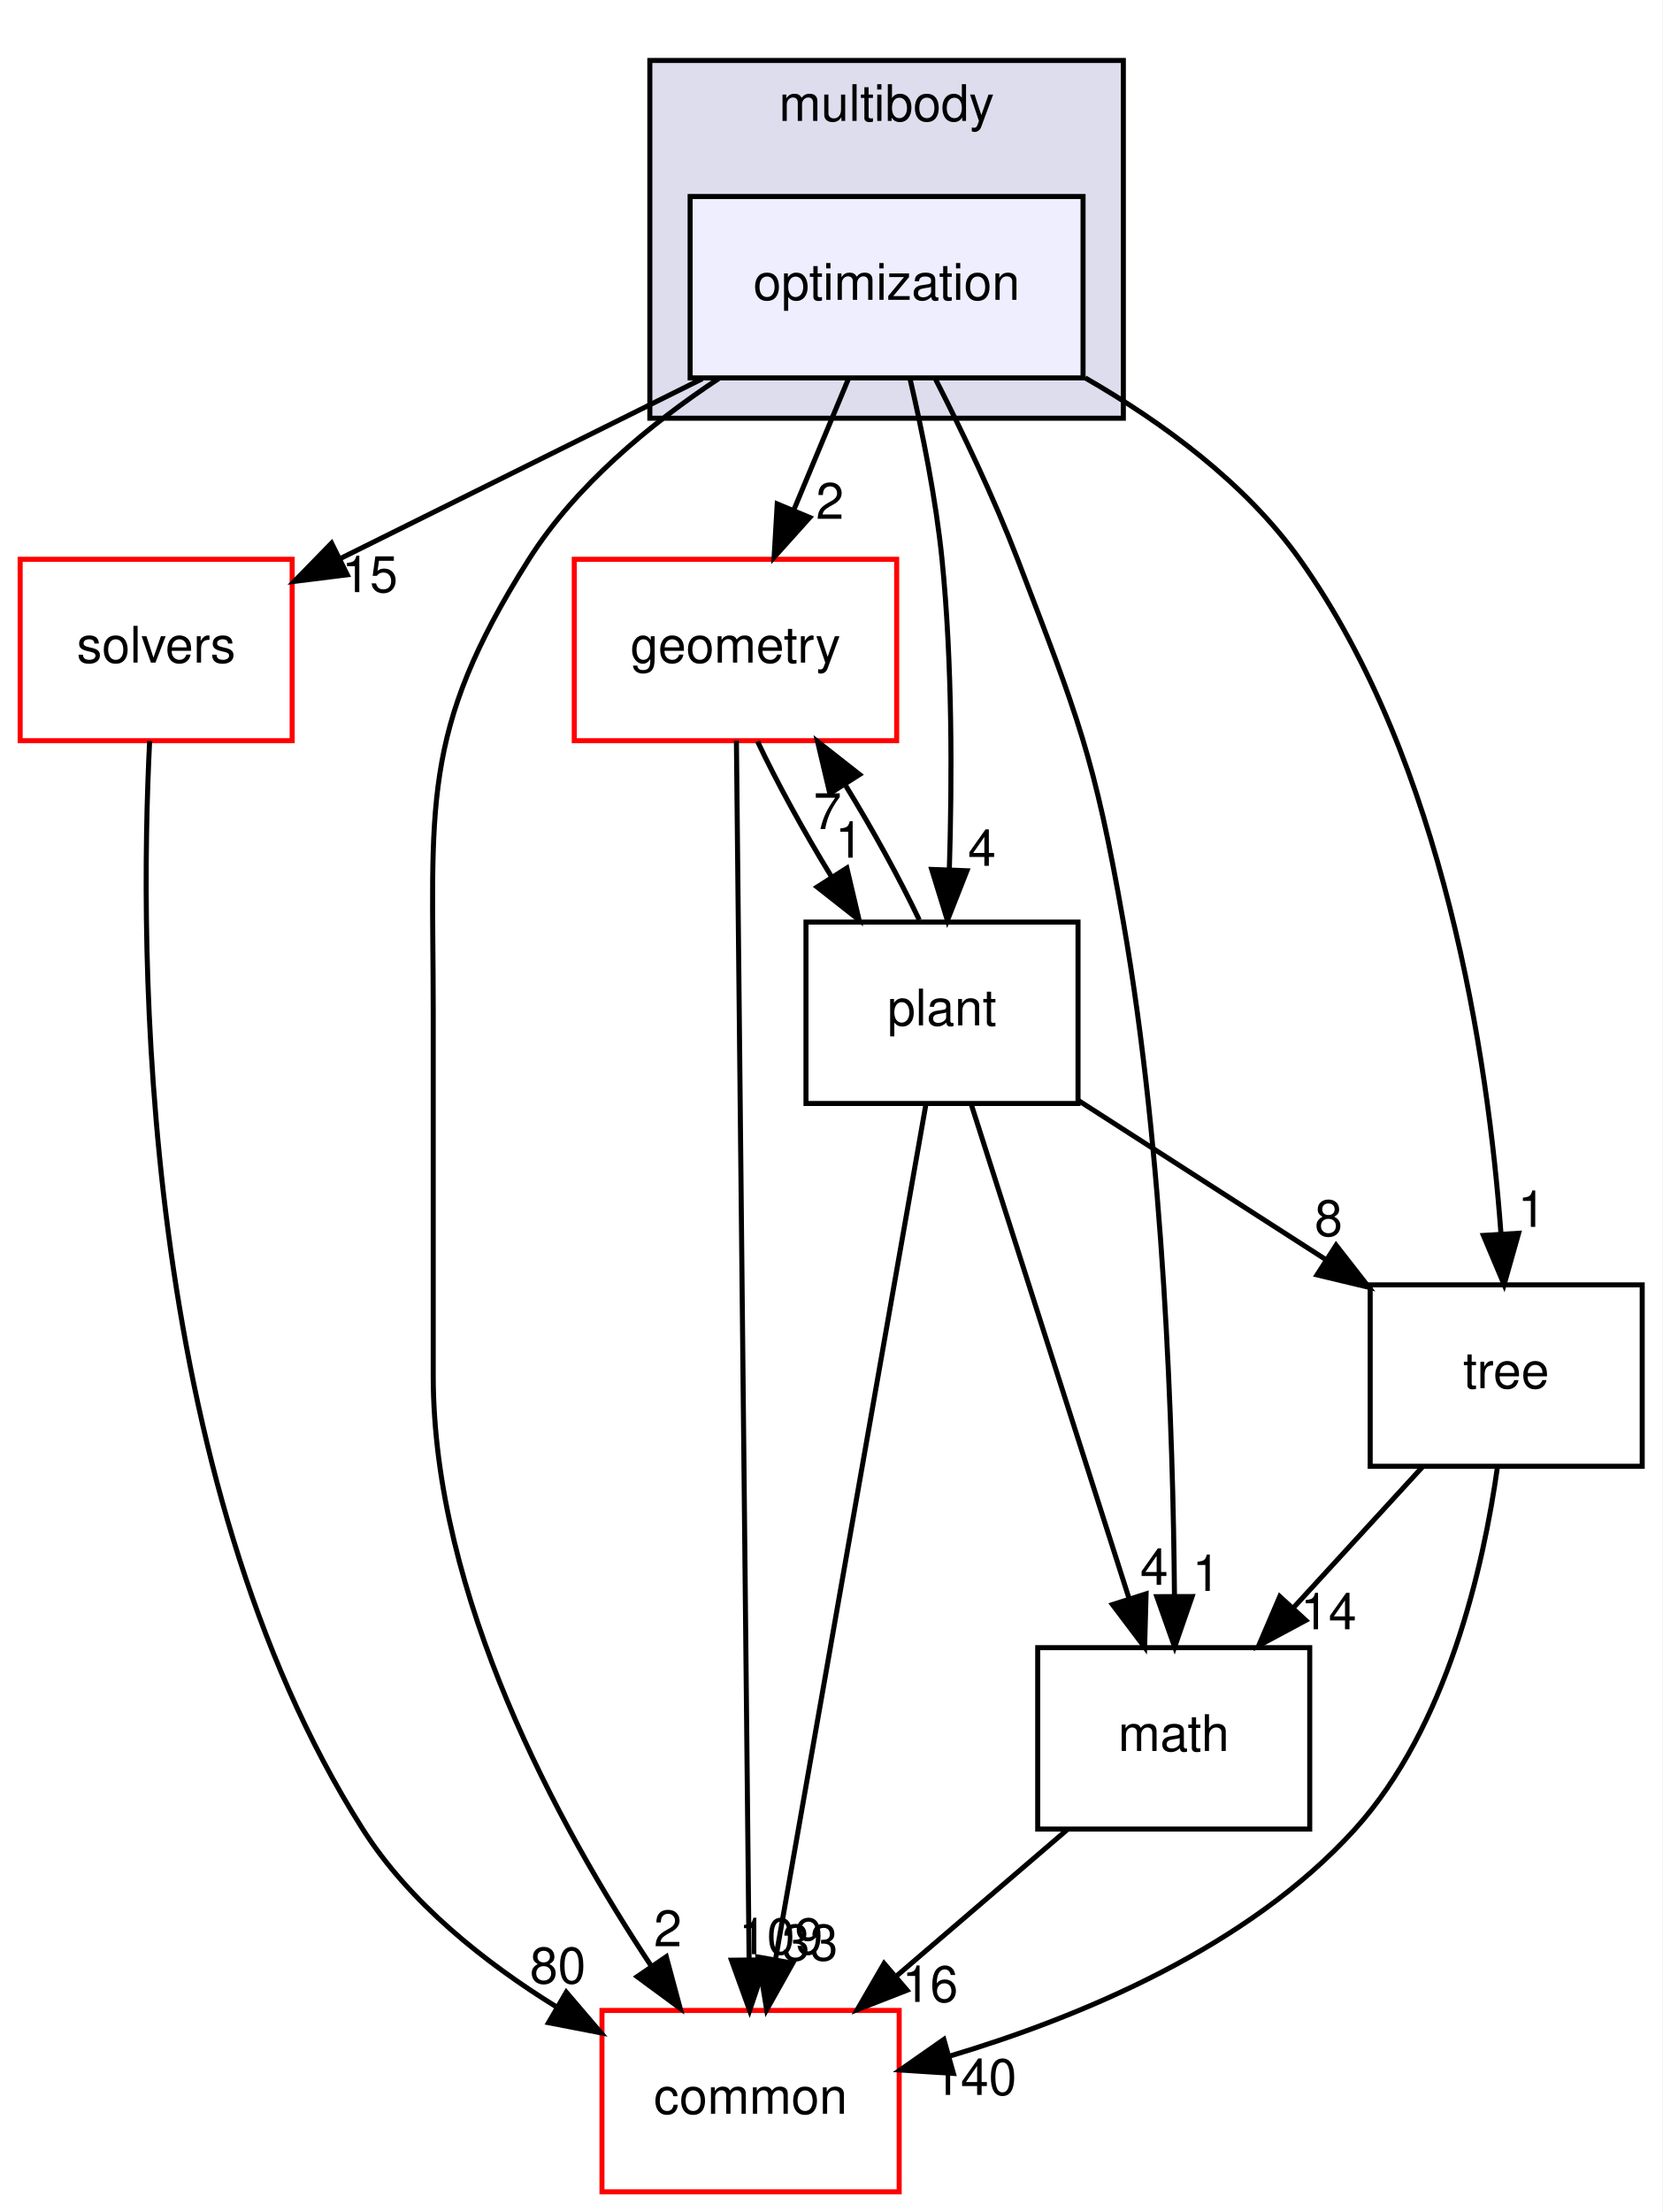
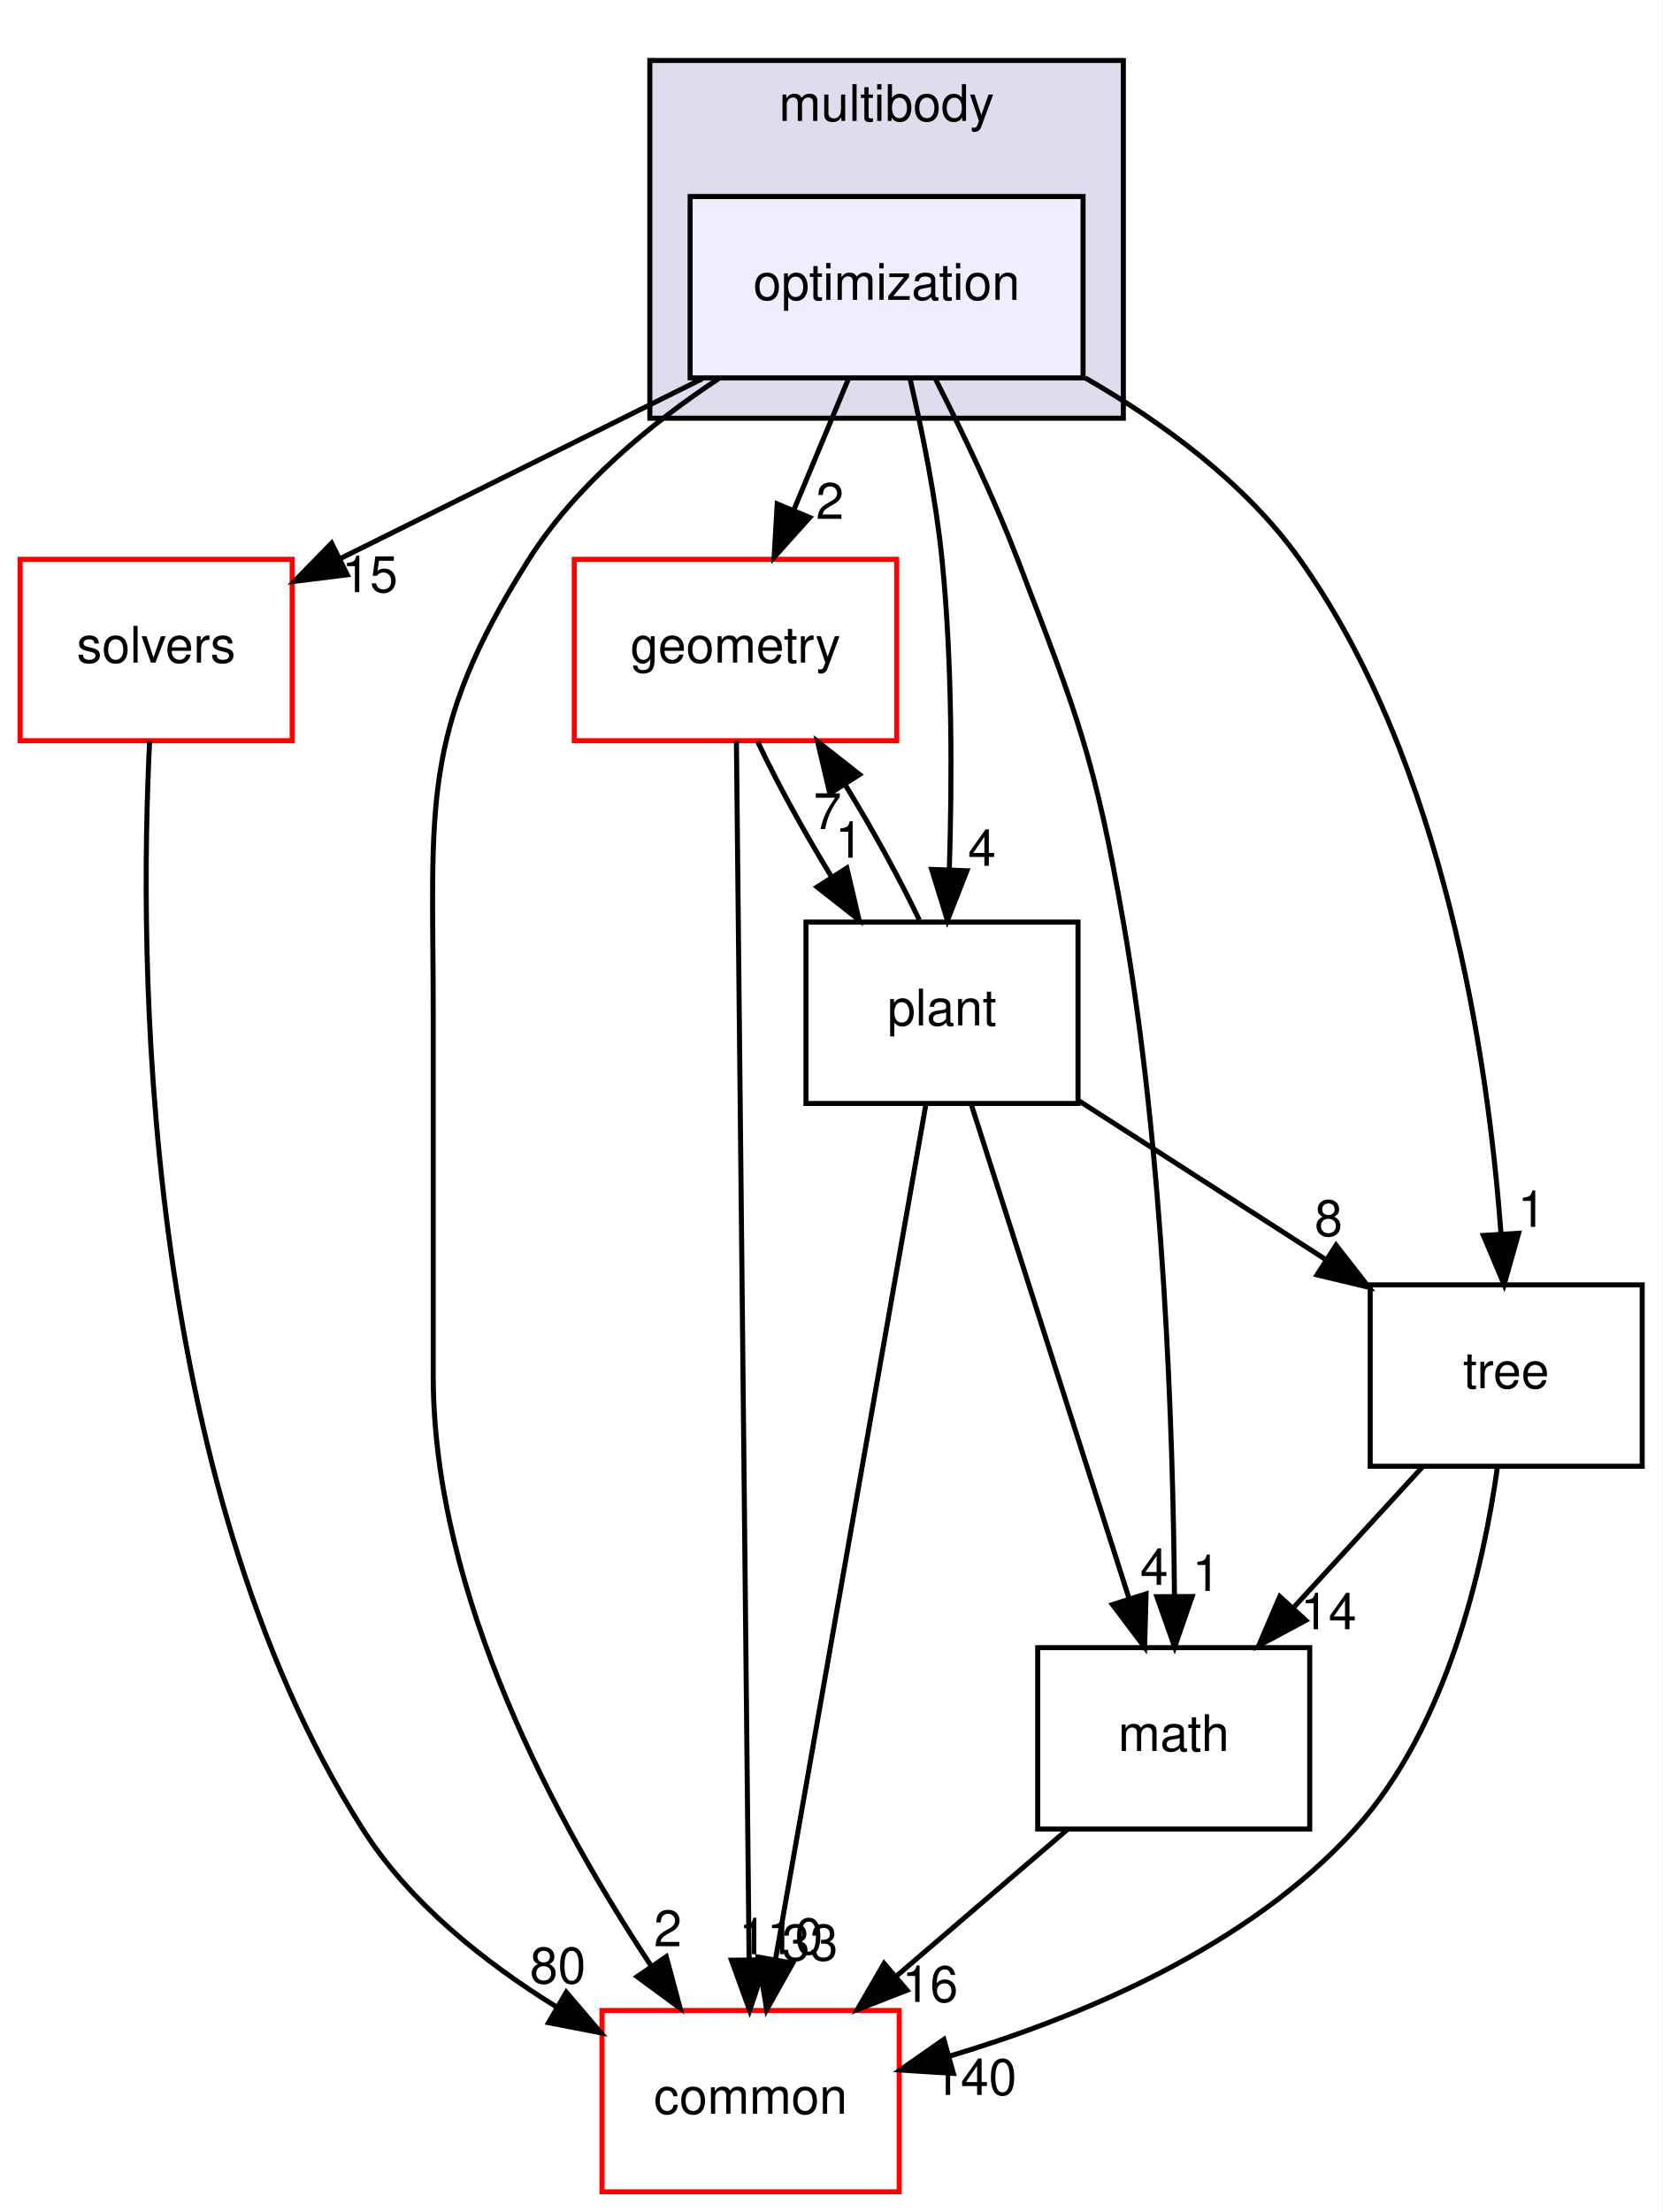
<svg xmlns="http://www.w3.org/2000/svg" xmlns:xlink="http://www.w3.org/1999/xlink" width="330pt" height="439pt" viewBox="0.00 0.00 330.00 439.00">
  <g id="graph0" class="graph" transform="scale(1 1) rotate(0) translate(4 435)">
    <polygon fill="#ffffff" stroke="transparent" points="-4,4 -4,-435 326,-435 326,4 -4,4" />
    <g id="clust1" class="cluster">
      <g id="a_clust1">
        <a xlink:href="dir_39b8b3c6654246a9c12332c930bc7d3f.html" target="_top" xlink:title="multibody">
          <polygon fill="#ddddee" stroke="#000000" points="125,-352 125,-423 219,-423 219,-352 125,-352" />
          <text text-anchor="middle" x="172" y="-411" font-family="Helvetica,sans-Serif" font-size="10.00" fill="#000000">multibody</text>
        </a>
      </g>
    </g>
    <g id="node1" class="node">
      <g id="a_node1">
        <a xlink:href="dir_bd08a370beeb74038c8d9ad70b7a29c4.html" target="_top" xlink:title="optimization">
          <polygon fill="#eeeeff" stroke="#000000" points="211,-396 133,-396 133,-360 211,-360 211,-396" />
          <text text-anchor="middle" x="172" y="-375.5" font-family="Helvetica,sans-Serif" font-size="10.00" fill="#000000">optimization</text>
        </a>
      </g>
    </g>
    <g id="node2" class="node">
      <g id="a_node2">
        <a xlink:href="dir_c86b501450b8b8b59405c286cb030cc3.html" target="_top" xlink:title="solvers">
          <polygon fill="#ffffff" stroke="#ff0000" points="54,-324 0,-324 0,-288 54,-288 54,-324" />
          <text text-anchor="middle" x="27" y="-303.5" font-family="Helvetica,sans-Serif" font-size="10.00" fill="#000000">solvers</text>
        </a>
      </g>
    </g>
    <g id="edge10" class="edge">
      <path fill="none" stroke="#000000" d="M135.41,-359.831C113.388,-348.896 85.45,-335.024 63.452,-324.1" />
      <polygon fill="#000000" stroke="#000000" points="64.936,-320.929 54.422,-319.617 61.822,-327.199 64.936,-320.929" />
      <g id="a_edge10-headlabel">
        <a xlink:href="dir_000060_000068.html" target="_top" xlink:title="15">
          <text text-anchor="middle" x="69.418" y="-317.485" font-family="Helvetica,sans-Serif" font-size="10.00" fill="#000000">15</text>
        </a>
      </g>
    </g>
    <g id="node3" class="node">
      <g id="a_node3">
        <a xlink:href="dir_a36da230f0956f48b11c85f7d599788f.html" target="_top" xlink:title="common">
          <polygon fill="#ffffff" stroke="#ff0000" points="174.5,-36 115.5,-36 115.5,0 174.5,0 174.5,-36" />
          <text text-anchor="middle" x="145" y="-15.5" font-family="Helvetica,sans-Serif" font-size="10.00" fill="#000000">common</text>
        </a>
      </g>
    </g>
    <g id="edge11" class="edge">
      <path fill="none" stroke="#000000" d="M138.684,-359.875C125.026,-350.824 110.277,-338.656 101,-324 79.135,-289.457 82,-274.882 82,-234 82,-234 82,-234 82,-162 82,-118.171 106.8,-72.655 125.28,-44.822" />
      <polygon fill="#000000" stroke="#000000" points="128.262,-46.661 131.018,-36.431 122.484,-42.709 128.262,-46.661" />
      <g id="a_edge11-headlabel">
        <a xlink:href="dir_000060_000006.html" target="_top" xlink:title="2">
          <text text-anchor="middle" x="128.577" y="-48.731" font-family="Helvetica,sans-Serif" font-size="10.00" fill="#000000">2</text>
        </a>
      </g>
    </g>
    <g id="node4" class="node">
      <g id="a_node4">
        <a xlink:href="dir_d739e095b49d8b72164589d00310017d.html" target="_top" xlink:title="geometry">
          <polygon fill="#ffffff" stroke="#ff0000" points="174,-324 110,-324 110,-288 174,-288 174,-324" />
          <text text-anchor="middle" x="142" y="-303.5" font-family="Helvetica,sans-Serif" font-size="10.00" fill="#000000">geometry</text>
        </a>
      </g>
    </g>
    <g id="edge12" class="edge">
      <path fill="none" stroke="#000000" d="M164.43,-359.831C161.151,-351.962 157.238,-342.571 153.606,-333.853" />
      <polygon fill="#000000" stroke="#000000" points="156.749,-332.298 149.672,-324.413 150.288,-334.99 156.749,-332.298" />
      <g id="a_edge12-headlabel">
        <a xlink:href="dir_000060_000033.html" target="_top" xlink:title="2">
          <text text-anchor="middle" x="160.752" y="-332.024" font-family="Helvetica,sans-Serif" font-size="10.00" fill="#000000">2</text>
        </a>
      </g>
    </g>
    <g id="node5" class="node">
      <g id="a_node5">
        <a xlink:href="dir_3f9cb8dbb3b4911cb2ecb548acd672c3.html" target="_top" xlink:title="tree">
          <polygon fill="none" stroke="#000000" points="322,-180 268,-180 268,-144 322,-144 322,-180" />
          <text text-anchor="middle" x="295" y="-159.5" font-family="Helvetica,sans-Serif" font-size="10.00" fill="#000000">tree</text>
        </a>
      </g>
    </g>
    <g id="edge13" class="edge">
      <path fill="none" stroke="#000000" d="M211.411,-360.01C226.768,-351.179 243.232,-339.142 254,-324 282.75,-283.572 291.385,-224.875 293.95,-190.351" />
      <polygon fill="#000000" stroke="#000000" points="297.464,-190.242 294.587,-180.045 290.477,-189.81 297.464,-190.242" />
      <g id="a_edge13-headlabel">
        <a xlink:href="dir_000060_000065.html" target="_top" xlink:title="1">
          <text text-anchor="middle" x="300.076" y="-191.505" font-family="Helvetica,sans-Serif" font-size="10.00" fill="#000000">1</text>
        </a>
      </g>
    </g>
    <g id="node6" class="node">
      <g id="a_node6">
        <a xlink:href="dir_656f7d340c0f5b4ecaf881820f2aea38.html" target="_top" xlink:title="plant">
          <polygon fill="none" stroke="#000000" points="210,-252 156,-252 156,-216 210,-216 210,-252" />
          <text text-anchor="middle" x="183" y="-231.5" font-family="Helvetica,sans-Serif" font-size="10.00" fill="#000000">plant</text>
        </a>
      </g>
    </g>
    <g id="edge14" class="edge">
      <path fill="none" stroke="#000000" d="M176.693,-359.646C179.107,-349.263 181.791,-335.994 183,-324 185.073,-303.433 185.004,-280.089 184.452,-262.329" />
      <polygon fill="#000000" stroke="#000000" points="187.95,-262.186 184.073,-252.326 180.955,-262.451 187.95,-262.186" />
      <g id="a_edge14-headlabel">
        <a xlink:href="dir_000060_000062.html" target="_top" xlink:title="4">
          <text text-anchor="middle" x="190.923" y="-263.17" font-family="Helvetica,sans-Serif" font-size="10.00" fill="#000000">4</text>
        </a>
      </g>
    </g>
    <g id="node7" class="node">
      <g id="a_node7">
        <a xlink:href="dir_7d55c3d5b8b0444a3d9934d2594c5211.html" target="_top" xlink:title="math">
          <polygon fill="none" stroke="#000000" points="256,-108 202,-108 202,-72 256,-72 256,-108" />
          <text text-anchor="middle" x="229" y="-87.5" font-family="Helvetica,sans-Serif" font-size="10.00" fill="#000000">math</text>
        </a>
      </g>
    </g>
    <g id="edge15" class="edge">
      <path fill="none" stroke="#000000" d="M181.672,-359.837C186.933,-349.514 193.305,-336.241 198,-324 209.938,-292.877 213.271,-284.837 219,-252 227.093,-205.612 228.881,-150.755 229.148,-118.253" />
      <polygon fill="#000000" stroke="#000000" points="232.648,-118.145 229.186,-108.132 225.648,-118.118 232.648,-118.145" />
      <g id="a_edge15-headlabel">
        <a xlink:href="dir_000060_000059.html" target="_top" xlink:title="1">
          <text text-anchor="middle" x="235.473" y="-119.251" font-family="Helvetica,sans-Serif" font-size="10.00" fill="#000000">1</text>
        </a>
      </g>
    </g>
    <g id="edge1" class="edge">
      <path fill="none" stroke="#000000" d="M25.705,-287.925C23.613,-246.314 23.521,-141.958 68,-72 77.359,-57.281 92.315,-45.443 106.568,-36.644" />
      <polygon fill="#000000" stroke="#000000" points="108.416,-39.618 115.295,-31.56 104.892,-33.57 108.416,-39.618" />
      <g id="a_edge1-headlabel">
        <a xlink:href="dir_000068_000006.html" target="_top" xlink:title="80">
          <text text-anchor="middle" x="106.739" y="-41.381" font-family="Helvetica,sans-Serif" font-size="10.00" fill="#000000">80</text>
        </a>
      </g>
    </g>
    <g id="edge2" class="edge">
      <path fill="none" stroke="#000000" d="M142.188,-287.984C142.695,-239.294 144.096,-104.796 144.708,-46.057" />
      <polygon fill="#000000" stroke="#000000" points="148.208,-46.045 144.812,-36.009 141.208,-45.972 148.208,-46.045" />
      <g id="a_edge2-headlabel">
-         <a xlink:href="dir_000033_000006.html" target="_top" xlink:title="109">
-           <text text-anchor="middle" x="151.01" y="-47.169" font-family="Helvetica,sans-Serif" font-size="10.00" fill="#000000">109</text>
+         <a xlink:href="dir_000033_000006.html" target="_top" xlink:title="110">
+           <text text-anchor="middle" x="151.01" y="-47.169" font-family="Helvetica,sans-Serif" font-size="10.00" fill="#000000">110</text>
        </a>
      </g>
    </g>
    <g id="edge3" class="edge">
      <path fill="none" stroke="#000000" d="M146.394,-287.831C150.228,-279.708 155.574,-269.964 161.059,-261.012" />
      <polygon fill="#000000" stroke="#000000" points="164.116,-262.727 166.539,-252.413 158.213,-258.965 164.116,-262.727" />
      <g id="a_edge3-headlabel">
        <a xlink:href="dir_000033_000062.html" target="_top" xlink:title="1">
          <text text-anchor="middle" x="164.578" y="-264.785" font-family="Helvetica,sans-Serif" font-size="10.00" fill="#000000">1</text>
        </a>
      </g>
    </g>
    <g id="edge4" class="edge">
      <path fill="none" stroke="#000000" d="M293.28,-143.972C290.503,-124.105 283.331,-92.285 265,-72 243.812,-48.554 210.485,-34.679 184.324,-26.878" />
      <polygon fill="#000000" stroke="#000000" points="185.262,-23.506 174.688,-24.178 183.373,-30.246 185.262,-23.506" />
      <g id="a_edge4-headlabel">
        <a xlink:href="dir_000065_000006.html" target="_top" xlink:title="140">
          <text text-anchor="middle" x="189.489" y="-19.242" font-family="Helvetica,sans-Serif" font-size="10.00" fill="#000000">140</text>
        </a>
      </g>
    </g>
    <g id="edge5" class="edge">
      <path fill="none" stroke="#000000" d="M278.345,-143.831C270.589,-135.369 261.22,-125.149 252.739,-115.897" />
      <polygon fill="#000000" stroke="#000000" points="255.216,-113.42 245.879,-108.413 250.056,-118.15 255.216,-113.42" />
      <g id="a_edge5-headlabel">
        <a xlink:href="dir_000065_000059.html" target="_top" xlink:title="14">
          <text text-anchor="middle" x="259.738" y="-111.651" font-family="Helvetica,sans-Serif" font-size="10.00" fill="#000000">14</text>
        </a>
      </g>
    </g>
    <g id="edge6" class="edge">
      <path fill="none" stroke="#000000" d="M179.826,-215.956C173.203,-178.314 157.875,-91.187 149.948,-46.125" />
      <polygon fill="#000000" stroke="#000000" points="153.372,-45.387 148.192,-36.145 146.478,-46.6 153.372,-45.387" />
      <g id="a_edge6-headlabel">
        <a xlink:href="dir_000062_000006.html" target="_top" xlink:title="33">
          <text text-anchor="middle" x="156.791" y="-45.936" font-family="Helvetica,sans-Serif" font-size="10.00" fill="#000000">33</text>
        </a>
      </g>
    </g>
    <g id="edge7" class="edge">
      <path fill="none" stroke="#000000" d="M178.491,-252.413C174.626,-260.569 169.263,-270.321 163.776,-279.257" />
      <polygon fill="#000000" stroke="#000000" points="160.733,-277.52 158.298,-287.831 166.632,-281.289 160.733,-277.52" />
      <g id="a_edge7-headlabel">
        <a xlink:href="dir_000062_000033.html" target="_top" xlink:title="7">
          <text text-anchor="middle" x="160.275" y="-270.462" font-family="Helvetica,sans-Serif" font-size="10.00" fill="#000000">7</text>
        </a>
      </g>
    </g>
    <g id="edge8" class="edge">
      <path fill="none" stroke="#000000" d="M210.112,-216.571C224.861,-207.09 243.29,-195.242 259.206,-185.011" />
      <polygon fill="#000000" stroke="#000000" points="261.23,-187.87 267.749,-179.518 257.445,-181.982 261.23,-187.87" />
      <g id="a_edge8-headlabel">
        <a xlink:href="dir_000062_000065.html" target="_top" xlink:title="8">
          <text text-anchor="middle" x="259.742" y="-189.702" font-family="Helvetica,sans-Serif" font-size="10.00" fill="#000000">8</text>
        </a>
      </g>
    </g>
    <g id="edge9" class="edge">
      <path fill="none" stroke="#000000" d="M188.826,-215.762C196.707,-191.093 210.837,-146.86 220.064,-117.973" />
      <polygon fill="#000000" stroke="#000000" points="223.512,-118.68 223.221,-108.09 216.844,-116.55 223.512,-118.68" />
      <g id="a_edge9-headlabel">
        <a xlink:href="dir_000062_000059.html" target="_top" xlink:title="4">
          <text text-anchor="middle" x="225.123" y="-120.469" font-family="Helvetica,sans-Serif" font-size="10.00" fill="#000000">4</text>
        </a>
      </g>
    </g>
    <g id="edge16" class="edge">
      <path fill="none" stroke="#000000" d="M207.803,-71.831C197.557,-63.048 185.1,-52.371 173.99,-42.849" />
      <polygon fill="#000000" stroke="#000000" points="176.06,-40.013 166.19,-36.163 171.505,-45.328 176.06,-40.013" />
      <g id="a_edge16-headlabel">
        <a xlink:href="dir_000059_000006.html" target="_top" xlink:title="16">
          <text text-anchor="middle" x="180.637" y="-37.697" font-family="Helvetica,sans-Serif" font-size="10.00" fill="#000000">16</text>
        </a>
      </g>
    </g>
  </g>
</svg>
